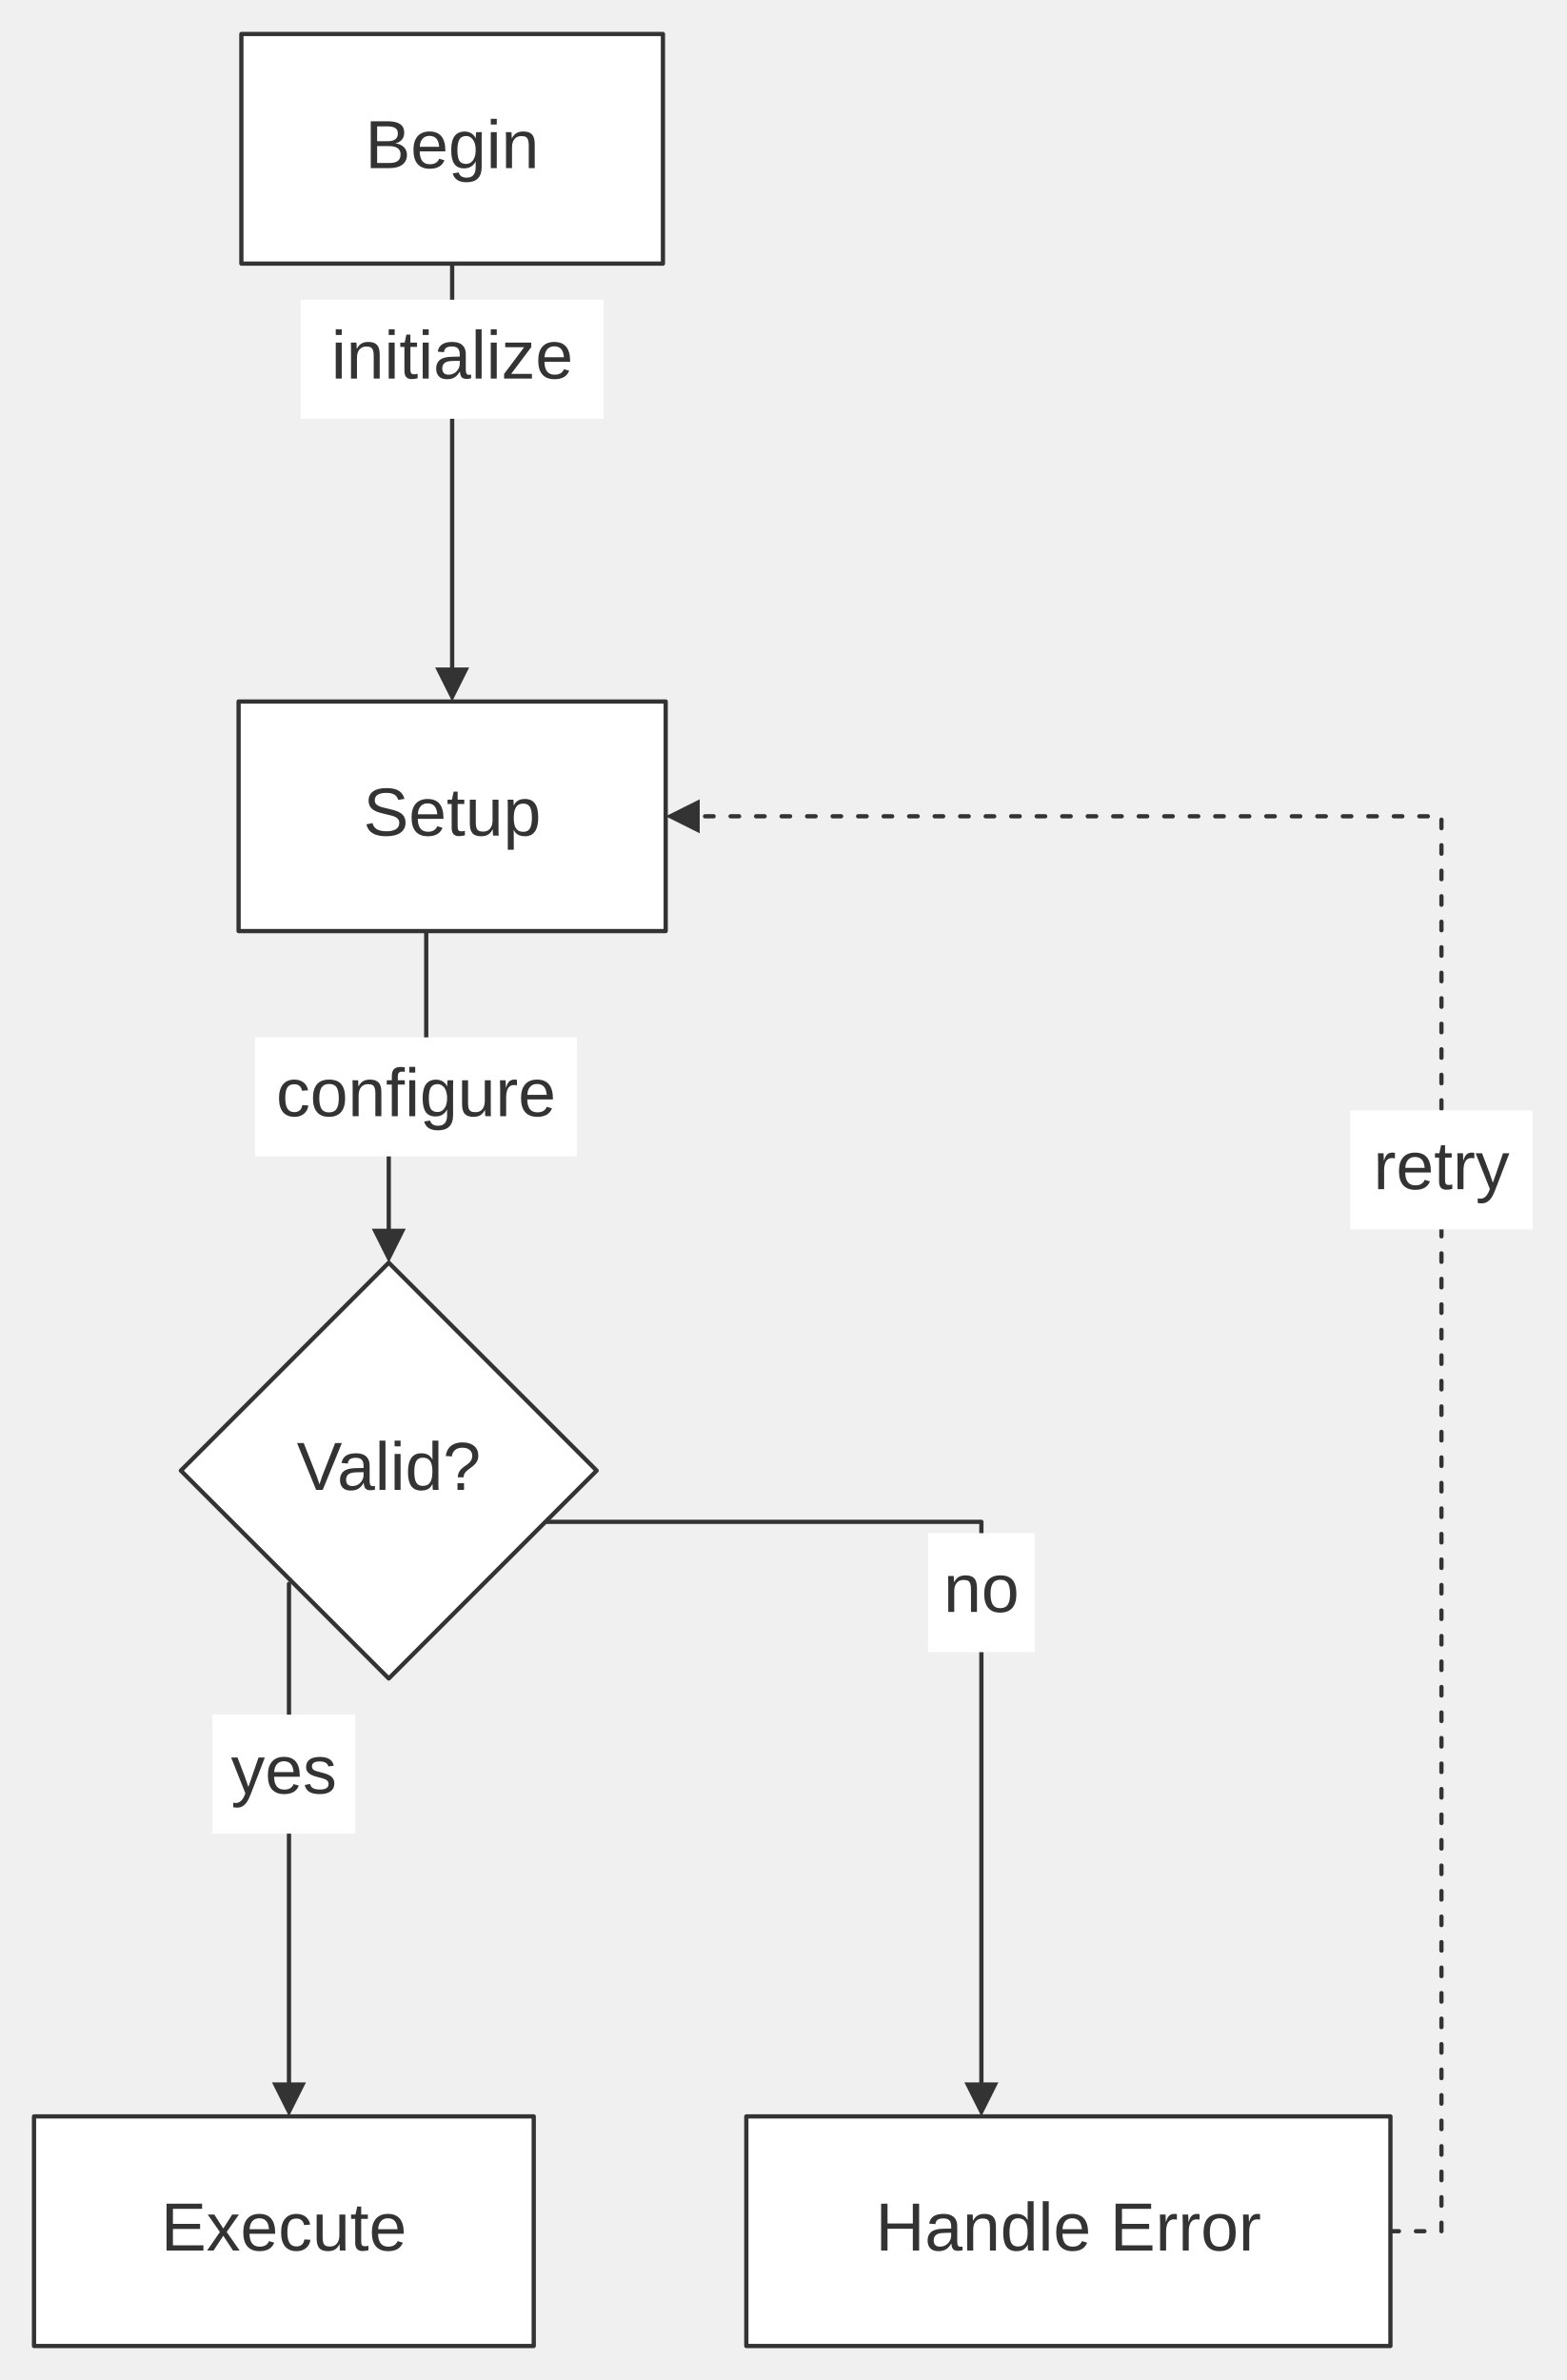
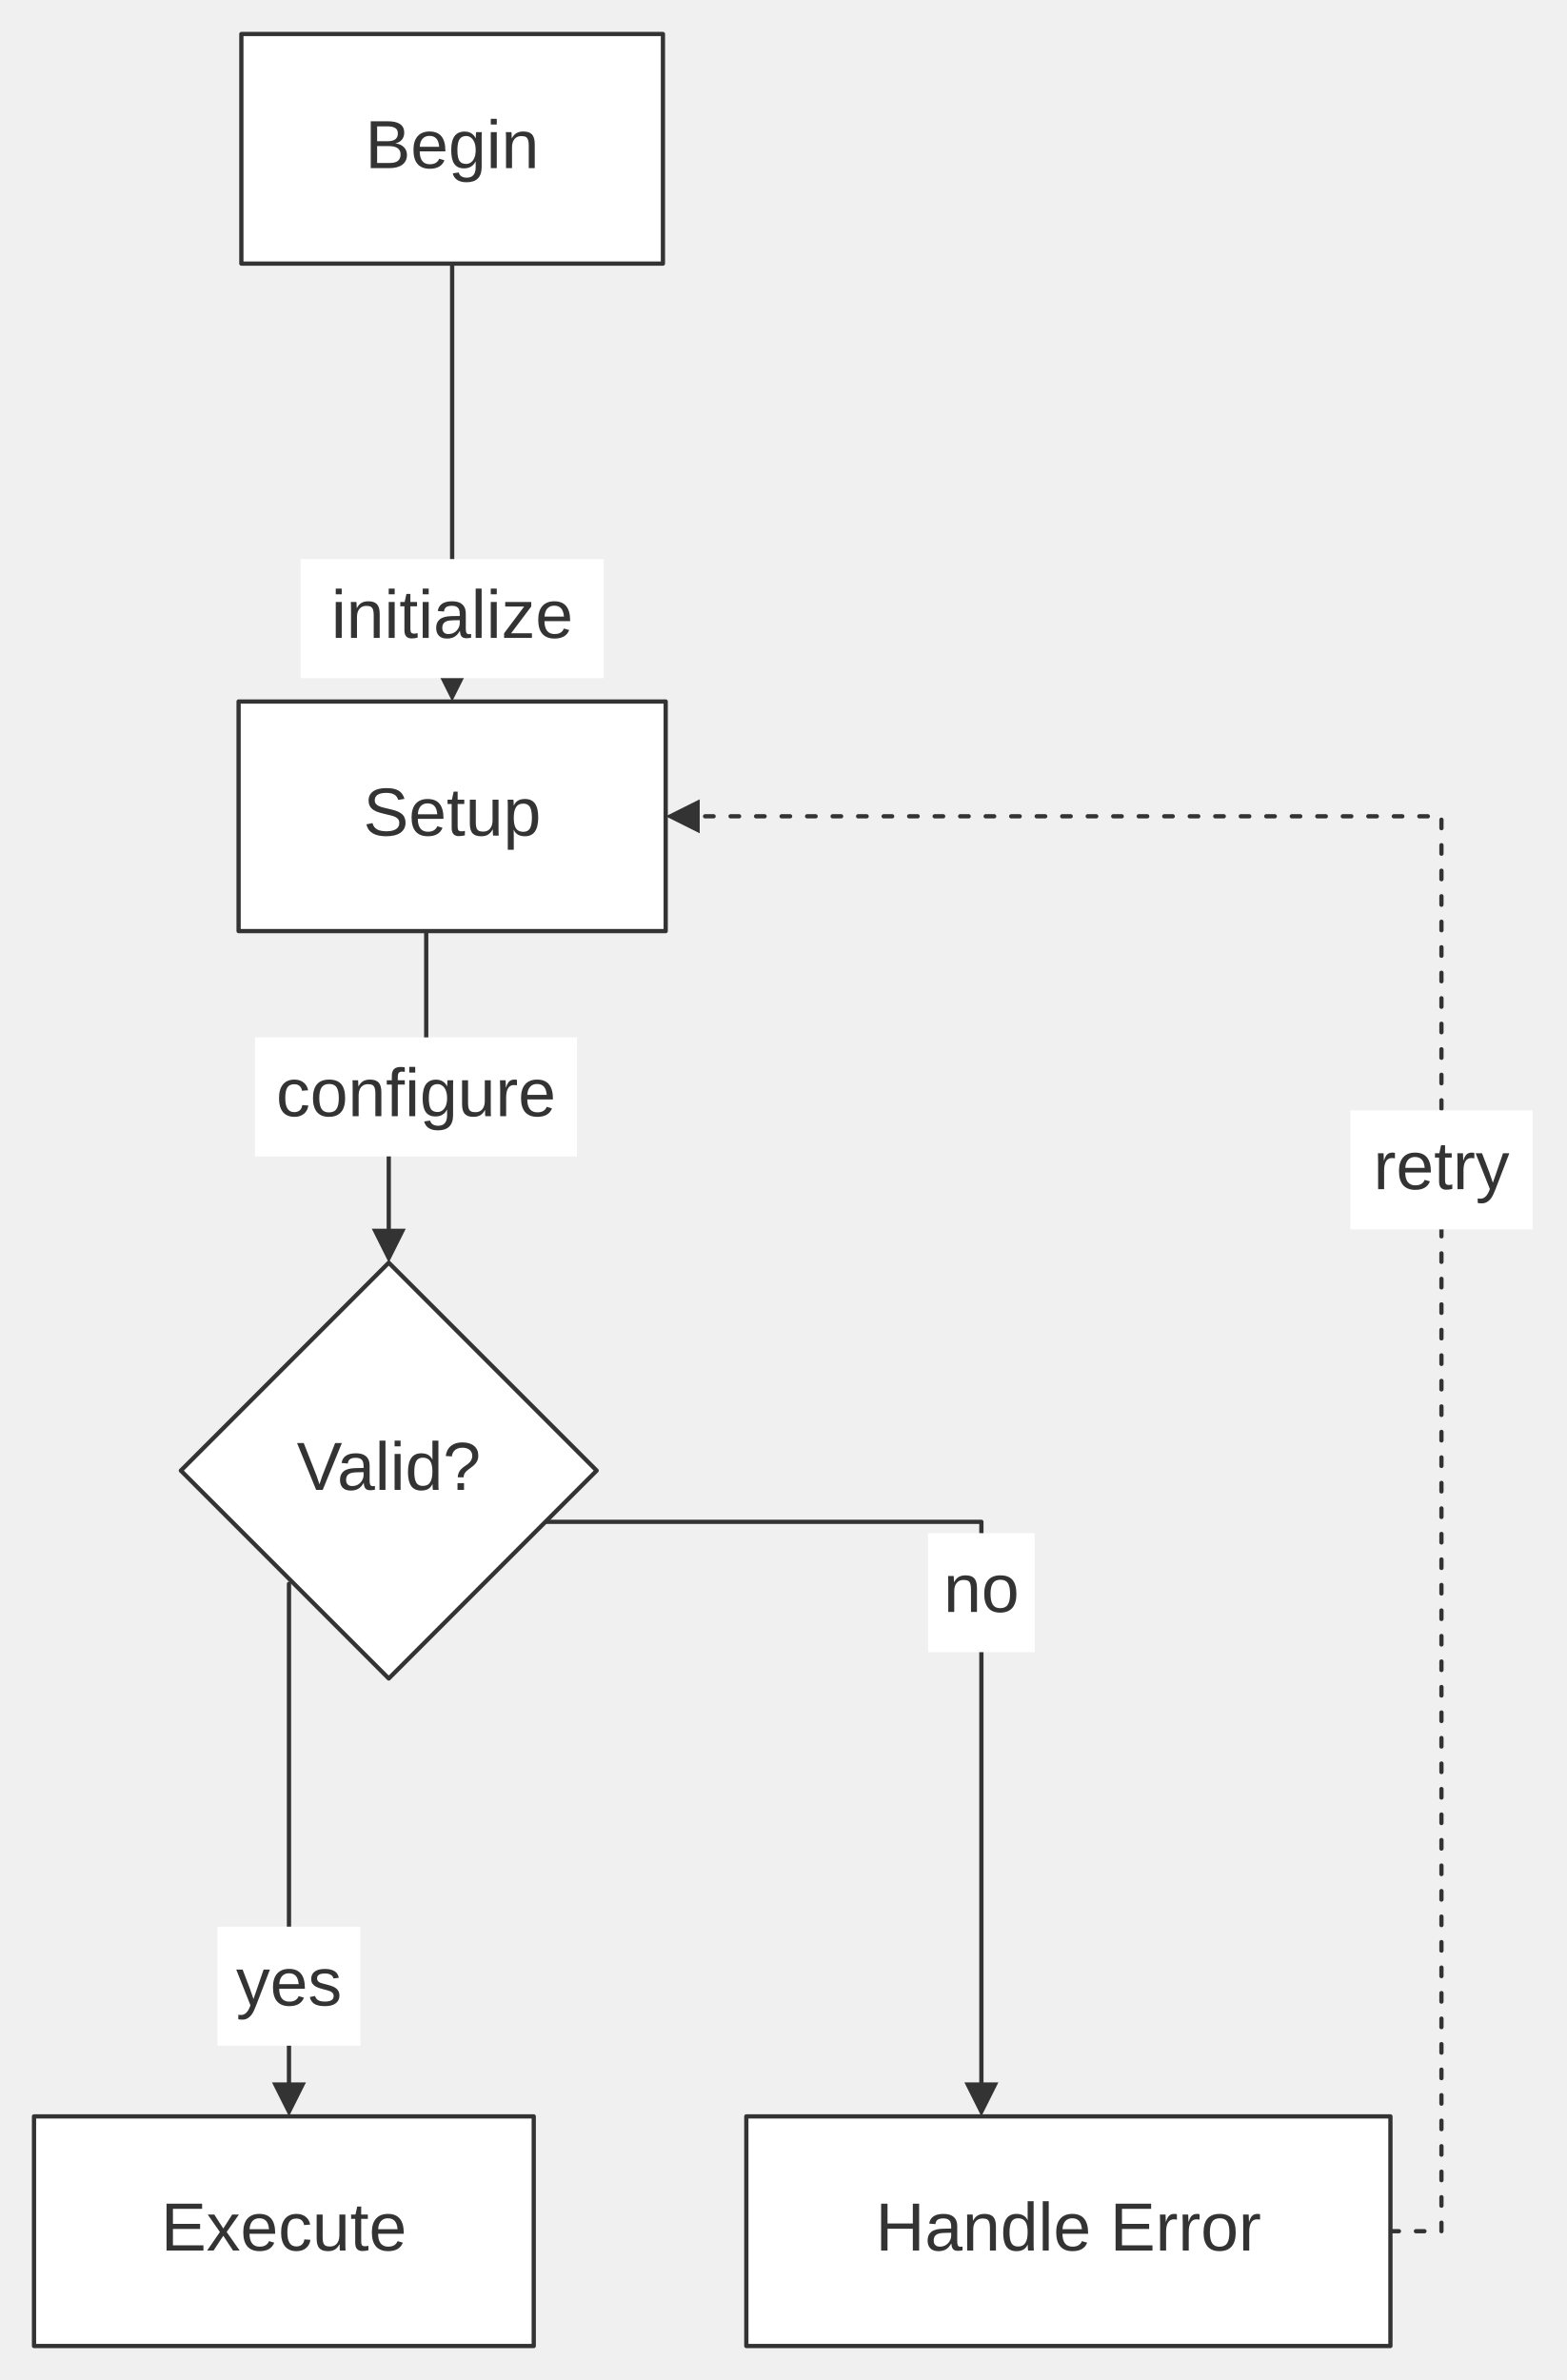
<svg xmlns="http://www.w3.org/2000/svg" width="100%" viewBox="0 0 368.48 559.80" style="max-width: 368.48px; background-color: transparent;" font-family="&quot;trebuchet ms&quot;, verdana, arial, sans-serif" font-size="16.00">
  <defs>
    <marker id="arrowhead" viewBox="0 0 10.00 10.00" refX="5.00" refY="5.00" markerWidth="8.00" markerHeight="8.00" orient="auto-start-reverse" markerUnits="userSpaceOnUse">
      <path d="M 0 0 L 10.00 5.00 L 0 10.00 z" fill="#333" />
    </marker>
  </defs>
  <g transform="translate(0.00,0.00)">
    <g class="edgePaths">
      <path d="M106.35,62.00 L106.35,161.00" stroke="#333" stroke-width="1.00" fill="none" stroke-linecap="round" stroke-linejoin="round" marker-end="url(#arrowhead)" />
      <path d="M100.25,219.00 L100.25,258.00 L91.44,258.00 L91.44,293.00" stroke="#333" stroke-width="1.00" fill="none" stroke-linecap="round" stroke-linejoin="round" marker-end="url(#arrowhead)" />
      <path d="M67.97,372.53 L67.97,493.80" stroke="#333" stroke-width="1.00" fill="none" stroke-linecap="round" stroke-linejoin="round" marker-end="url(#arrowhead)" />
      <path d="M128.30,357.95 L230.83,357.95 L230.83,493.80" stroke="#333" stroke-width="1.00" fill="none" stroke-linecap="round" stroke-linejoin="round" marker-end="url(#arrowhead)" />
      <path d="M327.04,524.80 L339.04,524.80 L339.04,192.00 L160.58,192.00" stroke="#333" stroke-width="1.00" fill="none" stroke-linecap="round" stroke-linejoin="round" stroke-dasharray="2.00,4.00" marker-end="url(#arrowhead)" />
    </g>
    <g class="nodes">
      <polygon points="91.44,297.00 140.34,345.90 91.44,394.80 42.54,345.90" fill="white" stroke="#333" stroke-width="1.00" stroke-linejoin="round" />
      <text x="91.44" y="345.90" text-anchor="middle" dominant-baseline="middle" fill="#333">Valid?</text>
      <rect x="175.54" y="497.80" width="151.50" height="54.00" fill="white" stroke="#333" stroke-width="1.00" stroke-linejoin="round" />
      <text x="251.29" y="524.80" text-anchor="middle" dominant-baseline="middle" fill="#333">Handle Error</text>
      <rect x="8.00" y="497.80" width="117.54" height="54.00" fill="white" stroke="#333" stroke-width="1.00" stroke-linejoin="round" />
      <text x="66.77" y="524.80" text-anchor="middle" dominant-baseline="middle" fill="#333">Execute</text>
      <rect x="56.12" y="165.00" width="100.46" height="54.00" fill="white" stroke="#333" stroke-width="1.00" stroke-linejoin="round" />
      <text x="106.35" y="192.00" text-anchor="middle" dominant-baseline="middle" fill="#333">Setup</text>
      <rect x="56.77" y="8.00" width="99.16" height="54.00" fill="white" stroke="#333" stroke-width="1.00" stroke-linejoin="round" />
      <text x="106.35" y="35.00" text-anchor="middle" dominant-baseline="middle" fill="#333">Begin</text>
    </g>
    <g class="edgeLabels">
-       <rect x="70.71" y="70.50" width="71.29" height="28.00" fill="white" />
-       <text x="106.35" y="84.50" text-anchor="middle" dominant-baseline="middle" fill="#333">initialize</text>
+       <rect x="70.71" y="131.50" width="71.29" height="28.00" fill="white" />
+       <text x="106.35" y="145.50" text-anchor="middle" dominant-baseline="middle" fill="#333">initialize</text>
      <rect x="59.97" y="244.00" width="75.74" height="28.00" fill="white" />
      <text x="97.85" y="258.00" text-anchor="middle" dominant-baseline="middle" fill="#333">configure</text>
-       <rect x="49.96" y="403.30" width="33.61" height="28.00" fill="white" />
-       <text x="66.77" y="417.30" text-anchor="middle" dominant-baseline="middle" fill="#333">yes</text>
+       <rect x="51.16" y="453.17" width="33.61" height="28.00" fill="white" />
+       <text x="67.97" y="467.17" text-anchor="middle" dominant-baseline="middle" fill="#333">yes</text>
      <rect x="218.29" y="360.61" width="25.08" height="28.00" fill="white" />
      <text x="230.83" y="374.61" text-anchor="middle" dominant-baseline="middle" fill="#333">no</text>
      <rect x="317.59" y="261.17" width="42.89" height="28.00" fill="white" />
      <text x="339.04" y="275.17" text-anchor="middle" dominant-baseline="middle" fill="#333">retry</text>
    </g>
  </g>
</svg>
